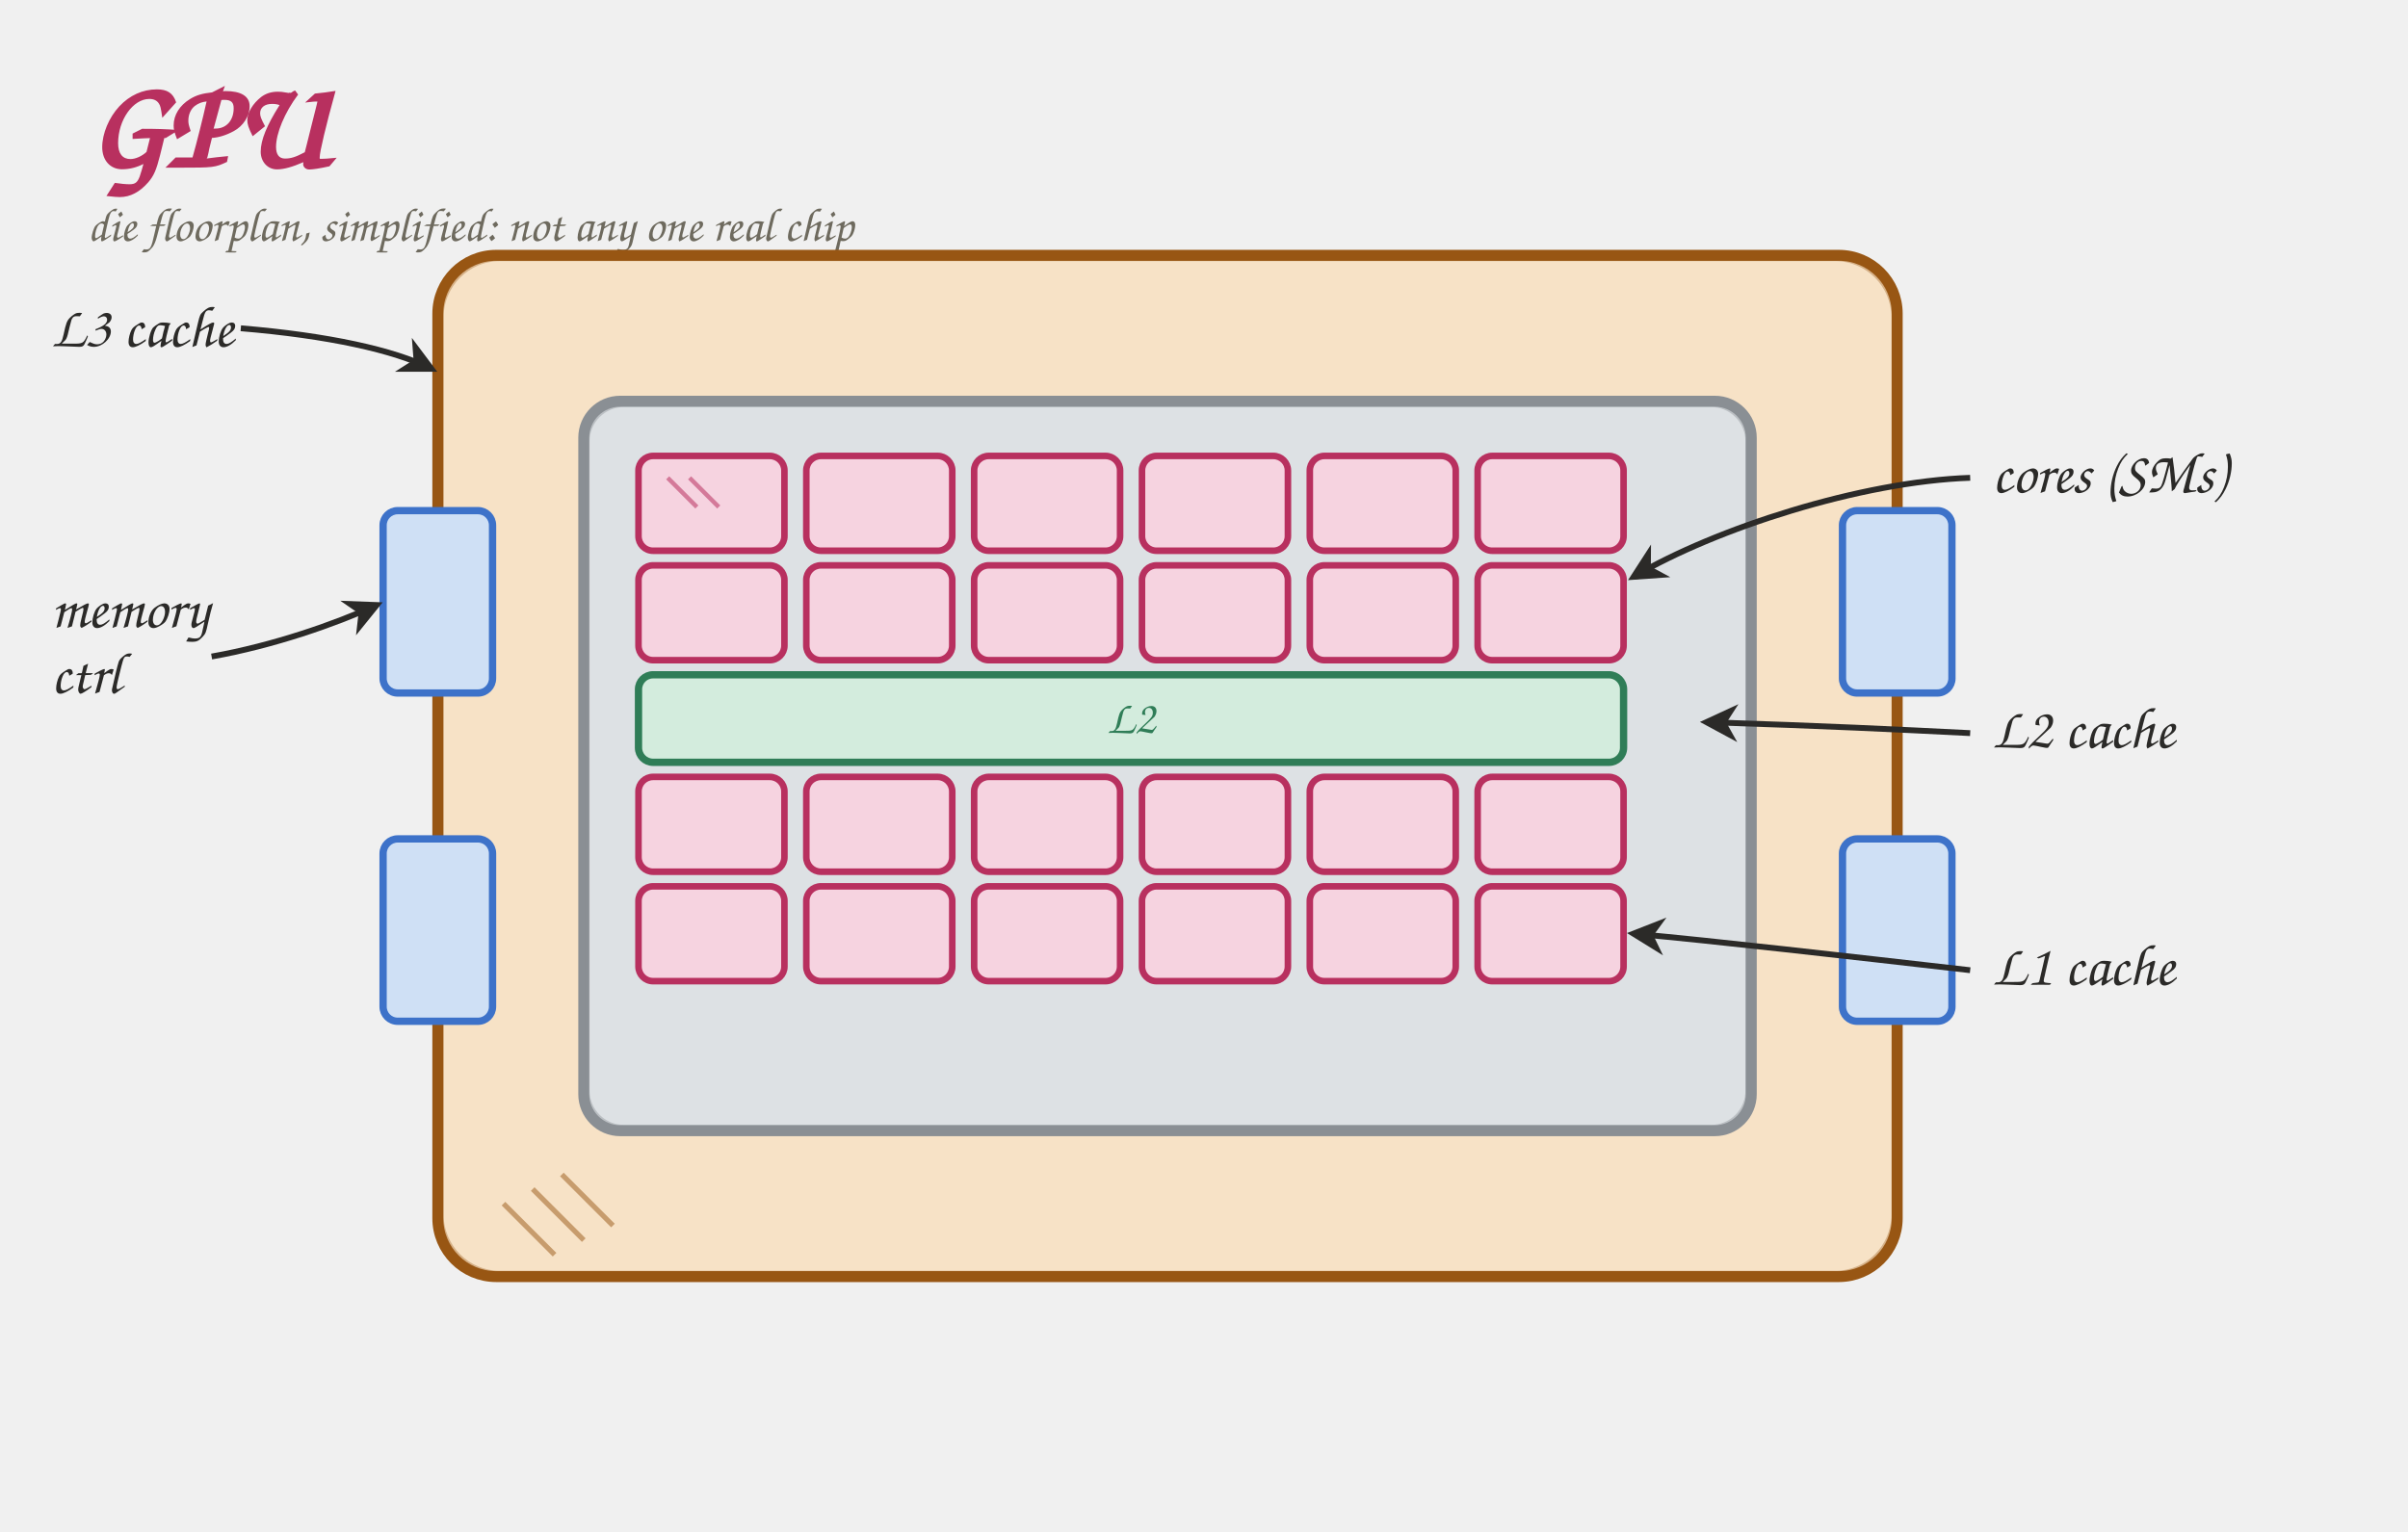
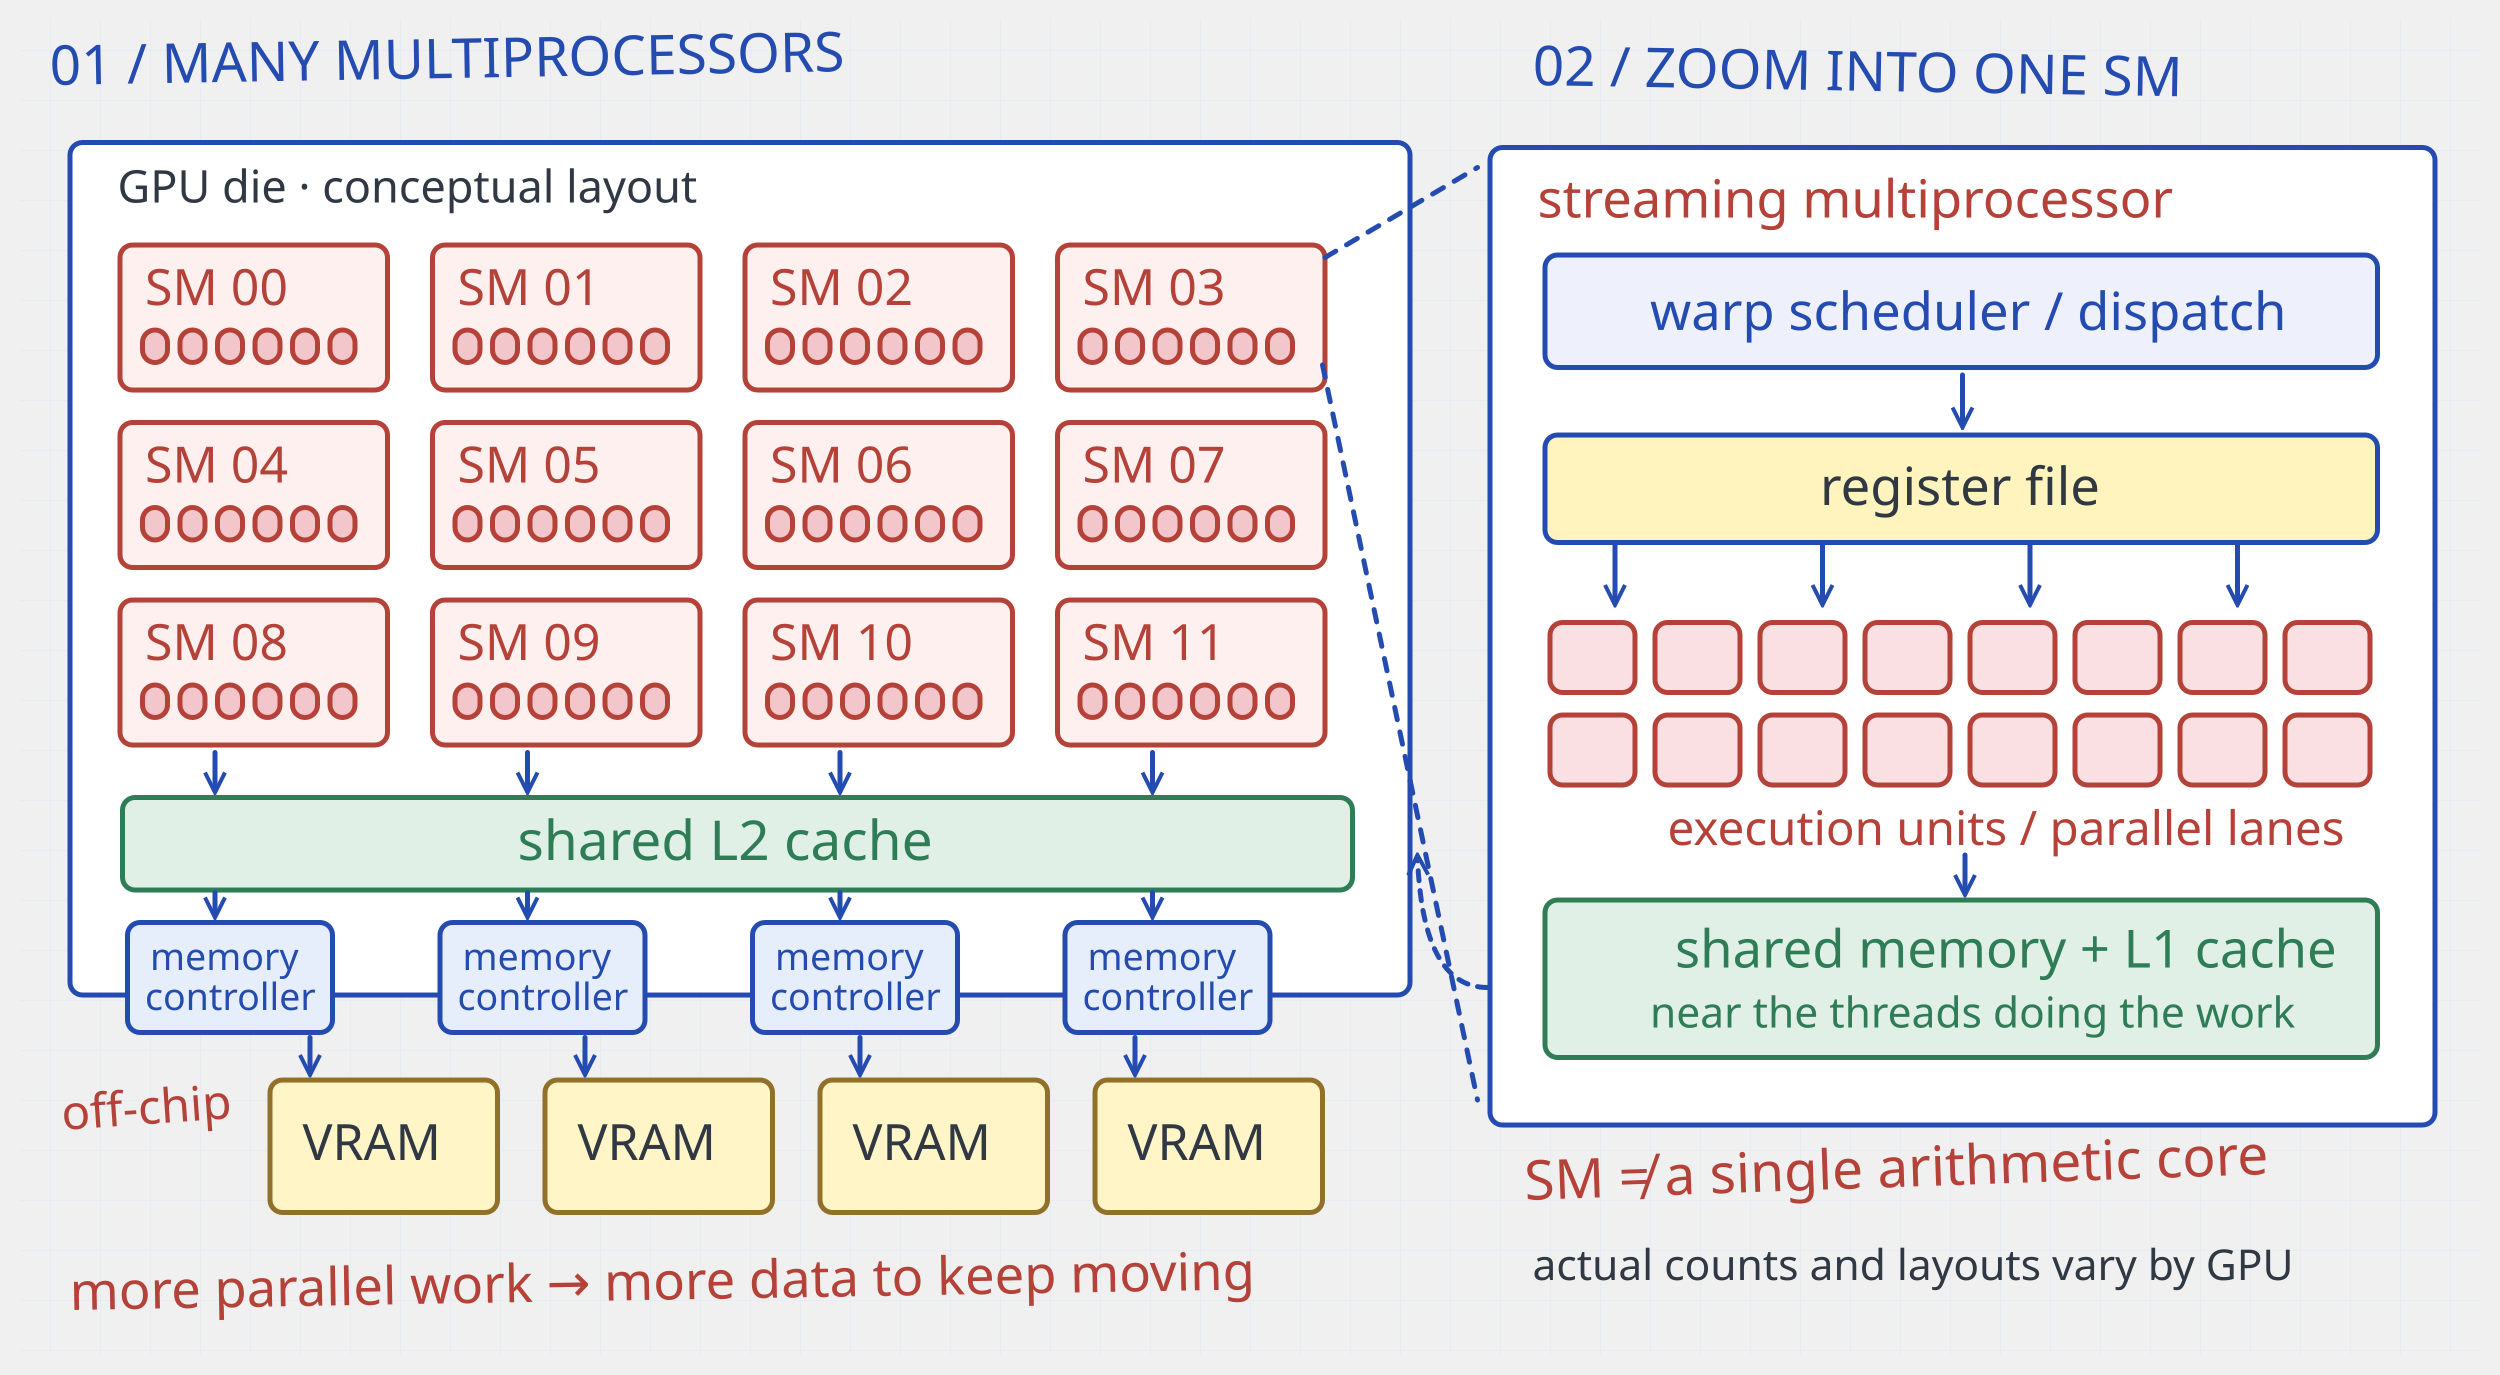
- <svg xmlns="http://www.w3.org/2000/svg" viewBox="0 0 660 420" role="img" aria-labelledby="gpuDiagramTitle">
+ <svg xmlns="http://www.w3.org/2000/svg" viewBox="0 0 1000 550" role="img" aria-labelledby="gpu-title">
  <defs>
-     <marker id="gpu-arrow" viewBox="0 0 10 10" refX="8" refY="5" markerWidth="6.5" markerHeight="6.5" orient="auto-start-reverse">
-       <path d="M0,0 L10,5 L0,10 L3,5 Z" fill="#2b2a28" />
+     <marker id="gpu-arrow" viewBox="0 0 10 10" refX="8" refY="5" markerWidth="5" markerHeight="5" orient="auto-start-reverse">
+       <path d="M1 1 9 5 1 9" fill="none" stroke="#244bb0" stroke-width="1.6" />
    </marker>
+     <pattern id="gpu-grid" width="20" height="20" patternUnits="userSpaceOnUse">
+       <path d="M20 0H0V20" fill="none" stroke="#e5eaf4" stroke-width=".6" />
+     </pattern>
  </defs>
-   <text x="24" y="46" font-family="Kalam, cursive" font-weight="700" font-size="34" fill="#b8305f">GPU</text>
-   <text x="24" y="66" font-family="Patrick Hand, cursive" font-style="italic" font-size="13" fill="#6e6a5e">die floorplan, simplified: not any one real chip</text>
-   <rect x="120" y="70" width="400" height="280" rx="16" fill="#f7e2c6" stroke="#985613" stroke-width="3" />
-   <rect x="121" y="71" width="398" height="278" rx="16" fill="none" stroke="#985613" stroke-width="1.2" opacity="0.35" />
-   <path d="M138,330 L152,344 M146,326 L160,340 M154,322 L168,336" stroke="#985613" stroke-width="1.4" opacity="0.5" />
-   <g fill="#cfe0f5" stroke="#3d72c9" stroke-width="2">
-     <rect x="105" y="140" width="30" height="50" rx="4" />
-     <rect x="105" y="230" width="30" height="50" rx="4" />
-     <rect x="505" y="140" width="30" height="50" rx="4" />
-     <rect x="505" y="230" width="30" height="50" rx="4" />
-   </g>
-   <rect x="160" y="110" width="320" height="200" rx="10" fill="#dde1e4" stroke="#8a8f94" stroke-width="3" />
-   <rect x="161" y="111" width="318" height="198" rx="10" fill="none" stroke="#8a8f94" stroke-width="1.2" opacity="0.4" />
-   <g fill="#f6d3e0" stroke="#b8305f" stroke-width="1.8">
-     <rect x="175" y="125" width="40" height="26" rx="4" />
-     <rect x="221" y="125" width="40" height="26" rx="4" />
-     <rect x="267" y="125" width="40" height="26" rx="4" />
-     <rect x="313" y="125" width="40" height="26" rx="4" />
-     <rect x="359" y="125" width="40" height="26" rx="4" />
-     <rect x="405" y="125" width="40" height="26" rx="4" />
-     <rect x="175" y="155" width="40" height="26" rx="4" />
-     <rect x="221" y="155" width="40" height="26" rx="4" />
-     <rect x="267" y="155" width="40" height="26" rx="4" />
-     <rect x="313" y="155" width="40" height="26" rx="4" />
-     <rect x="359" y="155" width="40" height="26" rx="4" />
-     <rect x="405" y="155" width="40" height="26" rx="4" />
-     <rect x="175" y="213" width="40" height="26" rx="4" />
-     <rect x="221" y="213" width="40" height="26" rx="4" />
-     <rect x="267" y="213" width="40" height="26" rx="4" />
-     <rect x="313" y="213" width="40" height="26" rx="4" />
-     <rect x="359" y="213" width="40" height="26" rx="4" />
-     <rect x="405" y="213" width="40" height="26" rx="4" />
-     <rect x="175" y="243" width="40" height="26" rx="4" />
-     <rect x="221" y="243" width="40" height="26" rx="4" />
-     <rect x="267" y="243" width="40" height="26" rx="4" />
-     <rect x="313" y="243" width="40" height="26" rx="4" />
-     <rect x="359" y="243" width="40" height="26" rx="4" />
-     <rect x="405" y="243" width="40" height="26" rx="4" />
-   </g>
-   <path d="M183,131 L191,139 M189,131 L197,139" stroke="#b8305f" stroke-width="1.2" opacity="0.55" />
-   <rect x="175" y="185" width="270" height="24" rx="4" fill="#d3ecdd" stroke="#2f7d57" stroke-width="2" />
-   <text x="310" y="201" text-anchor="middle" font-family="Patrick Hand, cursive" font-size="13" fill="#2f7d57">L2</text>
-   <text x="546" y="135" font-family="Patrick Hand, cursive" font-size="16" fill="#2b2a28">cores (SMs)</text>
-   <path d="M540,131 C 510,132 470,145 448,158" stroke="#2b2a28" stroke-width="1.6" fill="none" marker-end="url(#gpu-arrow)" />
-   <text x="546" y="205" font-family="Patrick Hand, cursive" font-size="16" fill="#2b2a28">L2 cache</text>
-   <path d="M540,201 C 520,200 500,199 468,198" stroke="#2b2a28" stroke-width="1.6" fill="none" marker-end="url(#gpu-arrow)" />
-   <text x="546" y="270" font-family="Patrick Hand, cursive" font-size="16" fill="#2b2a28">L1 cache</text>
-   <path d="M540,266 C 505,262 470,258 448,256" stroke="#2b2a28" stroke-width="1.6" fill="none" marker-end="url(#gpu-arrow)" />
-   <text x="14" y="95" font-family="Patrick Hand, cursive" font-size="16" fill="#2b2a28">L3 cache</text>
-   <path d="M66,90 C 90,92 108,96 118,101" stroke="#2b2a28" stroke-width="1.6" fill="none" marker-end="url(#gpu-arrow)" />
-   <text x="14" y="172" font-family="Patrick Hand, cursive" font-size="16" fill="#2b2a28">memory</text>
-   <text x="14" y="190" font-family="Patrick Hand, cursive" font-size="16" fill="#2b2a28">ctrl</text>
-   <path d="M58,180 C 75,177 92,171 103,166" stroke="#2b2a28" stroke-width="1.6" fill="none" marker-end="url(#gpu-arrow)" />
+   <path d="M8 8H992V542H8Z" fill="url(#gpu-grid)" />
+   <text x="20" y="34" font-family="Patrick Hand, Segoe Print, sans-serif" font-size="22" fill="#244bb0" transform="rotate(-1 20 34)">01 / MANY MULTIPROCESSORS</text>
+   <rect x="28" y="57" width="536" height="341" rx="5" fill="#fff" stroke="#244bb0" stroke-width="2" />
+   <text x="47" y="81" font-family="Patrick Hand, Segoe Print, sans-serif" font-size="18" fill="#303844" transform="rotate(0 47 81)">GPU die · conceptual layout</text>
+   <rect x="48" y="98" width="107" height="58" rx="5" fill="#fff0f0" stroke="#b54238" stroke-width="2" />
+   <text x="58" y="122" font-family="Patrick Hand, Segoe Print, sans-serif" font-size="20" fill="#b54238" transform="rotate(0 58 122)">SM 00</text>
+   <rect x="57" y="132" width="10" height="13" rx="5" fill="#f2c6ca" stroke="#b54238" stroke-width="2" />
+   <rect x="72" y="132" width="10" height="13" rx="5" fill="#f2c6ca" stroke="#b54238" stroke-width="2" />
+   <rect x="87" y="132" width="10" height="13" rx="5" fill="#f2c6ca" stroke="#b54238" stroke-width="2" />
+   <rect x="102" y="132" width="10" height="13" rx="5" fill="#f2c6ca" stroke="#b54238" stroke-width="2" />
+   <rect x="117" y="132" width="10" height="13" rx="5" fill="#f2c6ca" stroke="#b54238" stroke-width="2" />
+   <rect x="132" y="132" width="10" height="13" rx="5" fill="#f2c6ca" stroke="#b54238" stroke-width="2" />
+   <rect x="173" y="98" width="107" height="58" rx="5" fill="#fff0f0" stroke="#b54238" stroke-width="2" />
+   <text x="183" y="122" font-family="Patrick Hand, Segoe Print, sans-serif" font-size="20" fill="#b54238" transform="rotate(0 183 122)">SM 01</text>
+   <rect x="182" y="132" width="10" height="13" rx="5" fill="#f2c6ca" stroke="#b54238" stroke-width="2" />
+   <rect x="197" y="132" width="10" height="13" rx="5" fill="#f2c6ca" stroke="#b54238" stroke-width="2" />
+   <rect x="212" y="132" width="10" height="13" rx="5" fill="#f2c6ca" stroke="#b54238" stroke-width="2" />
+   <rect x="227" y="132" width="10" height="13" rx="5" fill="#f2c6ca" stroke="#b54238" stroke-width="2" />
+   <rect x="242" y="132" width="10" height="13" rx="5" fill="#f2c6ca" stroke="#b54238" stroke-width="2" />
+   <rect x="257" y="132" width="10" height="13" rx="5" fill="#f2c6ca" stroke="#b54238" stroke-width="2" />
+   <rect x="298" y="98" width="107" height="58" rx="5" fill="#fff0f0" stroke="#b54238" stroke-width="2" />
+   <text x="308" y="122" font-family="Patrick Hand, Segoe Print, sans-serif" font-size="20" fill="#b54238" transform="rotate(0 308 122)">SM 02</text>
+   <rect x="307" y="132" width="10" height="13" rx="5" fill="#f2c6ca" stroke="#b54238" stroke-width="2" />
+   <rect x="322" y="132" width="10" height="13" rx="5" fill="#f2c6ca" stroke="#b54238" stroke-width="2" />
+   <rect x="337" y="132" width="10" height="13" rx="5" fill="#f2c6ca" stroke="#b54238" stroke-width="2" />
+   <rect x="352" y="132" width="10" height="13" rx="5" fill="#f2c6ca" stroke="#b54238" stroke-width="2" />
+   <rect x="367" y="132" width="10" height="13" rx="5" fill="#f2c6ca" stroke="#b54238" stroke-width="2" />
+   <rect x="382" y="132" width="10" height="13" rx="5" fill="#f2c6ca" stroke="#b54238" stroke-width="2" />
+   <rect x="423" y="98" width="107" height="58" rx="5" fill="#fff0f0" stroke="#b54238" stroke-width="2" />
+   <text x="433" y="122" font-family="Patrick Hand, Segoe Print, sans-serif" font-size="20" fill="#b54238" transform="rotate(0 433 122)">SM 03</text>
+   <rect x="432" y="132" width="10" height="13" rx="5" fill="#f2c6ca" stroke="#b54238" stroke-width="2" />
+   <rect x="447" y="132" width="10" height="13" rx="5" fill="#f2c6ca" stroke="#b54238" stroke-width="2" />
+   <rect x="462" y="132" width="10" height="13" rx="5" fill="#f2c6ca" stroke="#b54238" stroke-width="2" />
+   <rect x="477" y="132" width="10" height="13" rx="5" fill="#f2c6ca" stroke="#b54238" stroke-width="2" />
+   <rect x="492" y="132" width="10" height="13" rx="5" fill="#f2c6ca" stroke="#b54238" stroke-width="2" />
+   <rect x="507" y="132" width="10" height="13" rx="5" fill="#f2c6ca" stroke="#b54238" stroke-width="2" />
+   <rect x="48" y="169" width="107" height="58" rx="5" fill="#fff0f0" stroke="#b54238" stroke-width="2" />
+   <text x="58" y="193" font-family="Patrick Hand, Segoe Print, sans-serif" font-size="20" fill="#b54238" transform="rotate(0 58 193)">SM 04</text>
+   <rect x="57" y="203" width="10" height="13" rx="5" fill="#f2c6ca" stroke="#b54238" stroke-width="2" />
+   <rect x="72" y="203" width="10" height="13" rx="5" fill="#f2c6ca" stroke="#b54238" stroke-width="2" />
+   <rect x="87" y="203" width="10" height="13" rx="5" fill="#f2c6ca" stroke="#b54238" stroke-width="2" />
+   <rect x="102" y="203" width="10" height="13" rx="5" fill="#f2c6ca" stroke="#b54238" stroke-width="2" />
+   <rect x="117" y="203" width="10" height="13" rx="5" fill="#f2c6ca" stroke="#b54238" stroke-width="2" />
+   <rect x="132" y="203" width="10" height="13" rx="5" fill="#f2c6ca" stroke="#b54238" stroke-width="2" />
+   <rect x="173" y="169" width="107" height="58" rx="5" fill="#fff0f0" stroke="#b54238" stroke-width="2" />
+   <text x="183" y="193" font-family="Patrick Hand, Segoe Print, sans-serif" font-size="20" fill="#b54238" transform="rotate(0 183 193)">SM 05</text>
+   <rect x="182" y="203" width="10" height="13" rx="5" fill="#f2c6ca" stroke="#b54238" stroke-width="2" />
+   <rect x="197" y="203" width="10" height="13" rx="5" fill="#f2c6ca" stroke="#b54238" stroke-width="2" />
+   <rect x="212" y="203" width="10" height="13" rx="5" fill="#f2c6ca" stroke="#b54238" stroke-width="2" />
+   <rect x="227" y="203" width="10" height="13" rx="5" fill="#f2c6ca" stroke="#b54238" stroke-width="2" />
+   <rect x="242" y="203" width="10" height="13" rx="5" fill="#f2c6ca" stroke="#b54238" stroke-width="2" />
+   <rect x="257" y="203" width="10" height="13" rx="5" fill="#f2c6ca" stroke="#b54238" stroke-width="2" />
+   <rect x="298" y="169" width="107" height="58" rx="5" fill="#fff0f0" stroke="#b54238" stroke-width="2" />
+   <text x="308" y="193" font-family="Patrick Hand, Segoe Print, sans-serif" font-size="20" fill="#b54238" transform="rotate(0 308 193)">SM 06</text>
+   <rect x="307" y="203" width="10" height="13" rx="5" fill="#f2c6ca" stroke="#b54238" stroke-width="2" />
+   <rect x="322" y="203" width="10" height="13" rx="5" fill="#f2c6ca" stroke="#b54238" stroke-width="2" />
+   <rect x="337" y="203" width="10" height="13" rx="5" fill="#f2c6ca" stroke="#b54238" stroke-width="2" />
+   <rect x="352" y="203" width="10" height="13" rx="5" fill="#f2c6ca" stroke="#b54238" stroke-width="2" />
+   <rect x="367" y="203" width="10" height="13" rx="5" fill="#f2c6ca" stroke="#b54238" stroke-width="2" />
+   <rect x="382" y="203" width="10" height="13" rx="5" fill="#f2c6ca" stroke="#b54238" stroke-width="2" />
+   <rect x="423" y="169" width="107" height="58" rx="5" fill="#fff0f0" stroke="#b54238" stroke-width="2" />
+   <text x="433" y="193" font-family="Patrick Hand, Segoe Print, sans-serif" font-size="20" fill="#b54238" transform="rotate(0 433 193)">SM 07</text>
+   <rect x="432" y="203" width="10" height="13" rx="5" fill="#f2c6ca" stroke="#b54238" stroke-width="2" />
+   <rect x="447" y="203" width="10" height="13" rx="5" fill="#f2c6ca" stroke="#b54238" stroke-width="2" />
+   <rect x="462" y="203" width="10" height="13" rx="5" fill="#f2c6ca" stroke="#b54238" stroke-width="2" />
+   <rect x="477" y="203" width="10" height="13" rx="5" fill="#f2c6ca" stroke="#b54238" stroke-width="2" />
+   <rect x="492" y="203" width="10" height="13" rx="5" fill="#f2c6ca" stroke="#b54238" stroke-width="2" />
+   <rect x="507" y="203" width="10" height="13" rx="5" fill="#f2c6ca" stroke="#b54238" stroke-width="2" />
+   <rect x="48" y="240" width="107" height="58" rx="5" fill="#fff0f0" stroke="#b54238" stroke-width="2" />
+   <text x="58" y="264" font-family="Patrick Hand, Segoe Print, sans-serif" font-size="20" fill="#b54238" transform="rotate(0 58 264)">SM 08</text>
+   <rect x="57" y="274" width="10" height="13" rx="5" fill="#f2c6ca" stroke="#b54238" stroke-width="2" />
+   <rect x="72" y="274" width="10" height="13" rx="5" fill="#f2c6ca" stroke="#b54238" stroke-width="2" />
+   <rect x="87" y="274" width="10" height="13" rx="5" fill="#f2c6ca" stroke="#b54238" stroke-width="2" />
+   <rect x="102" y="274" width="10" height="13" rx="5" fill="#f2c6ca" stroke="#b54238" stroke-width="2" />
+   <rect x="117" y="274" width="10" height="13" rx="5" fill="#f2c6ca" stroke="#b54238" stroke-width="2" />
+   <rect x="132" y="274" width="10" height="13" rx="5" fill="#f2c6ca" stroke="#b54238" stroke-width="2" />
+   <rect x="173" y="240" width="107" height="58" rx="5" fill="#fff0f0" stroke="#b54238" stroke-width="2" />
+   <text x="183" y="264" font-family="Patrick Hand, Segoe Print, sans-serif" font-size="20" fill="#b54238" transform="rotate(0 183 264)">SM 09</text>
+   <rect x="182" y="274" width="10" height="13" rx="5" fill="#f2c6ca" stroke="#b54238" stroke-width="2" />
+   <rect x="197" y="274" width="10" height="13" rx="5" fill="#f2c6ca" stroke="#b54238" stroke-width="2" />
+   <rect x="212" y="274" width="10" height="13" rx="5" fill="#f2c6ca" stroke="#b54238" stroke-width="2" />
+   <rect x="227" y="274" width="10" height="13" rx="5" fill="#f2c6ca" stroke="#b54238" stroke-width="2" />
+   <rect x="242" y="274" width="10" height="13" rx="5" fill="#f2c6ca" stroke="#b54238" stroke-width="2" />
+   <rect x="257" y="274" width="10" height="13" rx="5" fill="#f2c6ca" stroke="#b54238" stroke-width="2" />
+   <rect x="298" y="240" width="107" height="58" rx="5" fill="#fff0f0" stroke="#b54238" stroke-width="2" />
+   <text x="308" y="264" font-family="Patrick Hand, Segoe Print, sans-serif" font-size="20" fill="#b54238" transform="rotate(0 308 264)">SM 10</text>
+   <rect x="307" y="274" width="10" height="13" rx="5" fill="#f2c6ca" stroke="#b54238" stroke-width="2" />
+   <rect x="322" y="274" width="10" height="13" rx="5" fill="#f2c6ca" stroke="#b54238" stroke-width="2" />
+   <rect x="337" y="274" width="10" height="13" rx="5" fill="#f2c6ca" stroke="#b54238" stroke-width="2" />
+   <rect x="352" y="274" width="10" height="13" rx="5" fill="#f2c6ca" stroke="#b54238" stroke-width="2" />
+   <rect x="367" y="274" width="10" height="13" rx="5" fill="#f2c6ca" stroke="#b54238" stroke-width="2" />
+   <rect x="382" y="274" width="10" height="13" rx="5" fill="#f2c6ca" stroke="#b54238" stroke-width="2" />
+   <rect x="423" y="240" width="107" height="58" rx="5" fill="#fff0f0" stroke="#b54238" stroke-width="2" />
+   <text x="433" y="264" font-family="Patrick Hand, Segoe Print, sans-serif" font-size="20" fill="#b54238" transform="rotate(0 433 264)">SM 11</text>
+   <rect x="432" y="274" width="10" height="13" rx="5" fill="#f2c6ca" stroke="#b54238" stroke-width="2" />
+   <rect x="447" y="274" width="10" height="13" rx="5" fill="#f2c6ca" stroke="#b54238" stroke-width="2" />
+   <rect x="462" y="274" width="10" height="13" rx="5" fill="#f2c6ca" stroke="#b54238" stroke-width="2" />
+   <rect x="477" y="274" width="10" height="13" rx="5" fill="#f2c6ca" stroke="#b54238" stroke-width="2" />
+   <rect x="492" y="274" width="10" height="13" rx="5" fill="#f2c6ca" stroke="#b54238" stroke-width="2" />
+   <rect x="507" y="274" width="10" height="13" rx="5" fill="#f2c6ca" stroke="#b54238" stroke-width="2" />
+   <rect x="49" y="319" width="492" height="37" rx="5" fill="#e1f0e6" stroke="#2f7d57" stroke-width="2" />
+   <text x="207" y="344" font-family="Patrick Hand, Segoe Print, sans-serif" font-size="22" fill="#2f7d57" transform="rotate(0 207 344)">shared L2 cache</text>
+   <path d="M86 301v15" fill="none" stroke="#244bb0" stroke-width="2" stroke-linecap="round" marker-end="url(#gpu-arrow)" />
+   <rect x="51" y="369" width="82" height="44" rx="5" fill="#e7eefb" stroke="#244bb0" stroke-width="2" />
+   <text x="60" y="388" font-family="Patrick Hand, Segoe Print, sans-serif" font-size="15" fill="#244bb0" transform="rotate(0 60 388)">memory</text>
+   <text x="58" y="404" font-family="Patrick Hand, Segoe Print, sans-serif" font-size="15" fill="#244bb0" transform="rotate(0 58 404)">controller</text>
+   <path d="M86 357v9" fill="none" stroke="#244bb0" stroke-width="2" stroke-linecap="round" marker-end="url(#gpu-arrow)" />
+   <path d="M211 301v15" fill="none" stroke="#244bb0" stroke-width="2" stroke-linecap="round" marker-end="url(#gpu-arrow)" />
+   <rect x="176" y="369" width="82" height="44" rx="5" fill="#e7eefb" stroke="#244bb0" stroke-width="2" />
+   <text x="185" y="388" font-family="Patrick Hand, Segoe Print, sans-serif" font-size="15" fill="#244bb0" transform="rotate(0 185 388)">memory</text>
+   <text x="183" y="404" font-family="Patrick Hand, Segoe Print, sans-serif" font-size="15" fill="#244bb0" transform="rotate(0 183 404)">controller</text>
+   <path d="M211 357v9" fill="none" stroke="#244bb0" stroke-width="2" stroke-linecap="round" marker-end="url(#gpu-arrow)" />
+   <path d="M336 301v15" fill="none" stroke="#244bb0" stroke-width="2" stroke-linecap="round" marker-end="url(#gpu-arrow)" />
+   <rect x="301" y="369" width="82" height="44" rx="5" fill="#e7eefb" stroke="#244bb0" stroke-width="2" />
+   <text x="310" y="388" font-family="Patrick Hand, Segoe Print, sans-serif" font-size="15" fill="#244bb0" transform="rotate(0 310 388)">memory</text>
+   <text x="308" y="404" font-family="Patrick Hand, Segoe Print, sans-serif" font-size="15" fill="#244bb0" transform="rotate(0 308 404)">controller</text>
+   <path d="M336 357v9" fill="none" stroke="#244bb0" stroke-width="2" stroke-linecap="round" marker-end="url(#gpu-arrow)" />
+   <path d="M461 301v15" fill="none" stroke="#244bb0" stroke-width="2" stroke-linecap="round" marker-end="url(#gpu-arrow)" />
+   <rect x="426" y="369" width="82" height="44" rx="5" fill="#e7eefb" stroke="#244bb0" stroke-width="2" />
+   <text x="435" y="388" font-family="Patrick Hand, Segoe Print, sans-serif" font-size="15" fill="#244bb0" transform="rotate(0 435 388)">memory</text>
+   <text x="433" y="404" font-family="Patrick Hand, Segoe Print, sans-serif" font-size="15" fill="#244bb0" transform="rotate(0 433 404)">controller</text>
+   <path d="M461 357v9" fill="none" stroke="#244bb0" stroke-width="2" stroke-linecap="round" marker-end="url(#gpu-arrow)" />
+   <text x="25" y="452" font-family="Patrick Hand, Segoe Print, sans-serif" font-size="19" fill="#b54238" transform="rotate(-4 25 452)">off-chip</text>
+   <rect x="108" y="432" width="91" height="53" rx="5" fill="#fff5c6" stroke="#91712a" stroke-width="2" />
+   <text x="121" y="464" font-family="Patrick Hand, Segoe Print, sans-serif" font-size="20" fill="#303844" transform="rotate(0 121 464)">VRAM</text>
+   <path d="M124 415v14" fill="none" stroke="#244bb0" stroke-width="2" stroke-linecap="round" marker-end="url(#gpu-arrow)" />
+   <rect x="218" y="432" width="91" height="53" rx="5" fill="#fff5c6" stroke="#91712a" stroke-width="2" />
+   <text x="231" y="464" font-family="Patrick Hand, Segoe Print, sans-serif" font-size="20" fill="#303844" transform="rotate(0 231 464)">VRAM</text>
+   <path d="M234 415v14" fill="none" stroke="#244bb0" stroke-width="2" stroke-linecap="round" marker-end="url(#gpu-arrow)" />
+   <rect x="328" y="432" width="91" height="53" rx="5" fill="#fff5c6" stroke="#91712a" stroke-width="2" />
+   <text x="341" y="464" font-family="Patrick Hand, Segoe Print, sans-serif" font-size="20" fill="#303844" transform="rotate(0 341 464)">VRAM</text>
+   <path d="M344 415v14" fill="none" stroke="#244bb0" stroke-width="2" stroke-linecap="round" marker-end="url(#gpu-arrow)" />
+   <rect x="438" y="432" width="91" height="53" rx="5" fill="#fff5c6" stroke="#91712a" stroke-width="2" />
+   <text x="451" y="464" font-family="Patrick Hand, Segoe Print, sans-serif" font-size="20" fill="#303844" transform="rotate(0 451 464)">VRAM</text>
+   <path d="M454 415v14" fill="none" stroke="#244bb0" stroke-width="2" stroke-linecap="round" marker-end="url(#gpu-arrow)" />
+   <text x="28" y="524" font-family="Patrick Hand, Segoe Print, sans-serif" font-size="21" fill="#b54238" transform="rotate(-1 28 524)">more parallel work → more data to keep moving</text>
+   <text x="613" y="34" font-family="Patrick Hand, Segoe Print, sans-serif" font-size="22" fill="#244bb0" transform="rotate(1 613 34)">02 / ZOOM INTO ONE SM</text>
+   <path d="M530 103 591 67M529 146 591 440" fill="none" stroke="#244bb0" stroke-width="2" stroke-linecap="round" stroke-dasharray="5 5" />
+   <rect x="596" y="59" width="378" height="391" rx="5" fill="#fff" stroke="#244bb0" stroke-width="2" />
+   <text x="615" y="87" font-family="Patrick Hand, Segoe Print, sans-serif" font-size="21" fill="#b54238" transform="rotate(0 615 87)">streaming multiprocessor</text>
+   <rect x="618" y="102" width="333" height="45" rx="5" fill="#eef1fc" stroke="#244bb0" stroke-width="2" />
+   <text x="660" y="132" font-family="Patrick Hand, Segoe Print, sans-serif" font-size="21" fill="#244bb0" transform="rotate(0 660 132)">warp scheduler / dispatch</text>
+   <path d="M785 150v20" fill="none" stroke="#244bb0" stroke-width="2" stroke-linecap="round" marker-end="url(#gpu-arrow)" />
+   <rect x="618" y="174" width="333" height="43" rx="5" fill="#fff4bd" stroke="#244bb0" stroke-width="2" />
+   <text x="728" y="202" font-family="Patrick Hand, Segoe Print, sans-serif" font-size="21" fill="#303844" transform="rotate(0 728 202)">register file</text>
+   <path d="M646 218v23" fill="none" stroke="#244bb0" stroke-width="2" stroke-linecap="round" marker-end="url(#gpu-arrow)" />
+   <path d="M729 218v23" fill="none" stroke="#244bb0" stroke-width="2" stroke-linecap="round" marker-end="url(#gpu-arrow)" />
+   <path d="M812 218v23" fill="none" stroke="#244bb0" stroke-width="2" stroke-linecap="round" marker-end="url(#gpu-arrow)" />
+   <path d="M895 218v23" fill="none" stroke="#244bb0" stroke-width="2" stroke-linecap="round" marker-end="url(#gpu-arrow)" />
+   <rect x="620" y="249" width="34" height="28" rx="5" fill="#fae0e2" stroke="#b54238" stroke-width="2" />
+   <rect x="662" y="249" width="34" height="28" rx="5" fill="#fae0e2" stroke="#b54238" stroke-width="2" />
+   <rect x="704" y="249" width="34" height="28" rx="5" fill="#fae0e2" stroke="#b54238" stroke-width="2" />
+   <rect x="746" y="249" width="34" height="28" rx="5" fill="#fae0e2" stroke="#b54238" stroke-width="2" />
+   <rect x="788" y="249" width="34" height="28" rx="5" fill="#fae0e2" stroke="#b54238" stroke-width="2" />
+   <rect x="830" y="249" width="34" height="28" rx="5" fill="#fae0e2" stroke="#b54238" stroke-width="2" />
+   <rect x="872" y="249" width="34" height="28" rx="5" fill="#fae0e2" stroke="#b54238" stroke-width="2" />
+   <rect x="914" y="249" width="34" height="28" rx="5" fill="#fae0e2" stroke="#b54238" stroke-width="2" />
+   <rect x="620" y="286" width="34" height="28" rx="5" fill="#fae0e2" stroke="#b54238" stroke-width="2" />
+   <rect x="662" y="286" width="34" height="28" rx="5" fill="#fae0e2" stroke="#b54238" stroke-width="2" />
+   <rect x="704" y="286" width="34" height="28" rx="5" fill="#fae0e2" stroke="#b54238" stroke-width="2" />
+   <rect x="746" y="286" width="34" height="28" rx="5" fill="#fae0e2" stroke="#b54238" stroke-width="2" />
+   <rect x="788" y="286" width="34" height="28" rx="5" fill="#fae0e2" stroke="#b54238" stroke-width="2" />
+   <rect x="830" y="286" width="34" height="28" rx="5" fill="#fae0e2" stroke="#b54238" stroke-width="2" />
+   <rect x="872" y="286" width="34" height="28" rx="5" fill="#fae0e2" stroke="#b54238" stroke-width="2" />
+   <rect x="914" y="286" width="34" height="28" rx="5" fill="#fae0e2" stroke="#b54238" stroke-width="2" />
+   <text x="667" y="338" font-family="Patrick Hand, Segoe Print, sans-serif" font-size="19" fill="#b54238" transform="rotate(0 667 338)">execution units / parallel lanes</text>
+   <rect x="618" y="360" width="333" height="63" rx="5" fill="#e1f0e6" stroke="#2f7d57" stroke-width="2" />
+   <text x="670" y="387" font-family="Patrick Hand, Segoe Print, sans-serif" font-size="21" fill="#2f7d57" transform="rotate(0 670 387)">shared memory + L1 cache</text>
+   <text x="660" y="411" font-family="Patrick Hand, Segoe Print, sans-serif" font-size="17" fill="#2f7d57" transform="rotate(0 660 411)">near the threads doing the work</text>
+   <path d="M786 342v15" fill="none" stroke="#244bb0" stroke-width="2" stroke-linecap="round" marker-end="url(#gpu-arrow)" />
+   <path d="M595 395q-26 0-28-52" fill="none" stroke="#244bb0" stroke-width="2" stroke-linecap="round" stroke-dasharray="4 4" marker-end="url(#gpu-arrow)" />
+   <text x="610" y="480" font-family="Patrick Hand, Segoe Print, sans-serif" font-size="22" fill="#b54238" transform="rotate(-2 610 480)">SM ≠ a single arithmetic core</text>
+   <text x="613" y="512" font-family="Patrick Hand, Segoe Print, sans-serif" font-size="17" fill="#303844" transform="rotate(0 613 512)">actual counts and layouts vary by GPU</text>
</svg>
